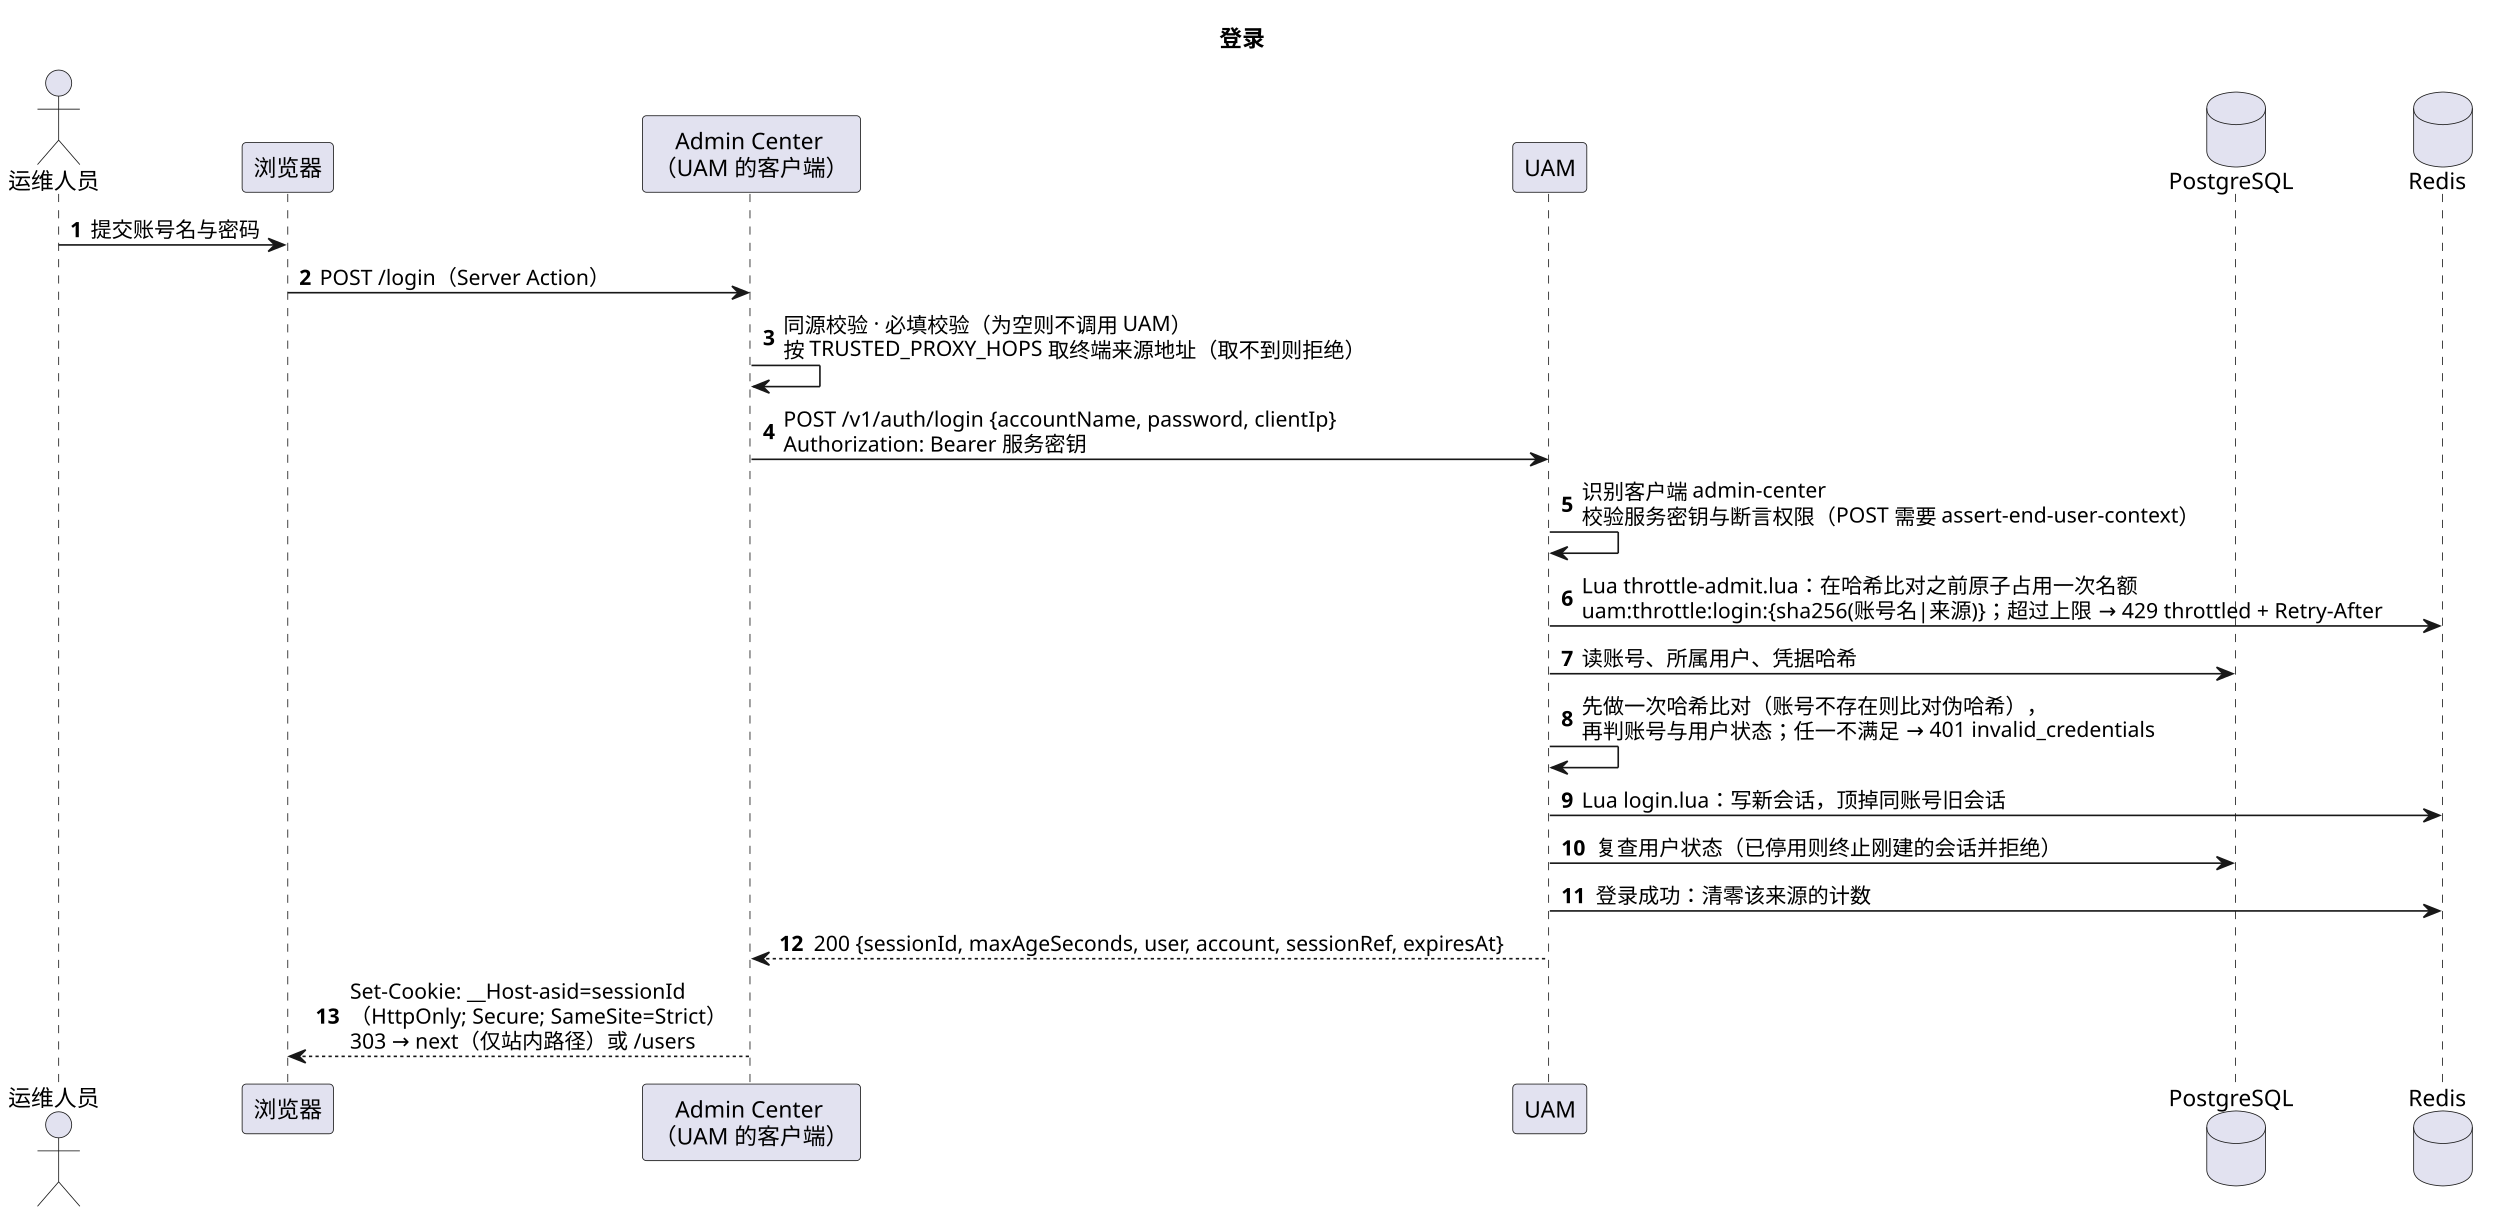
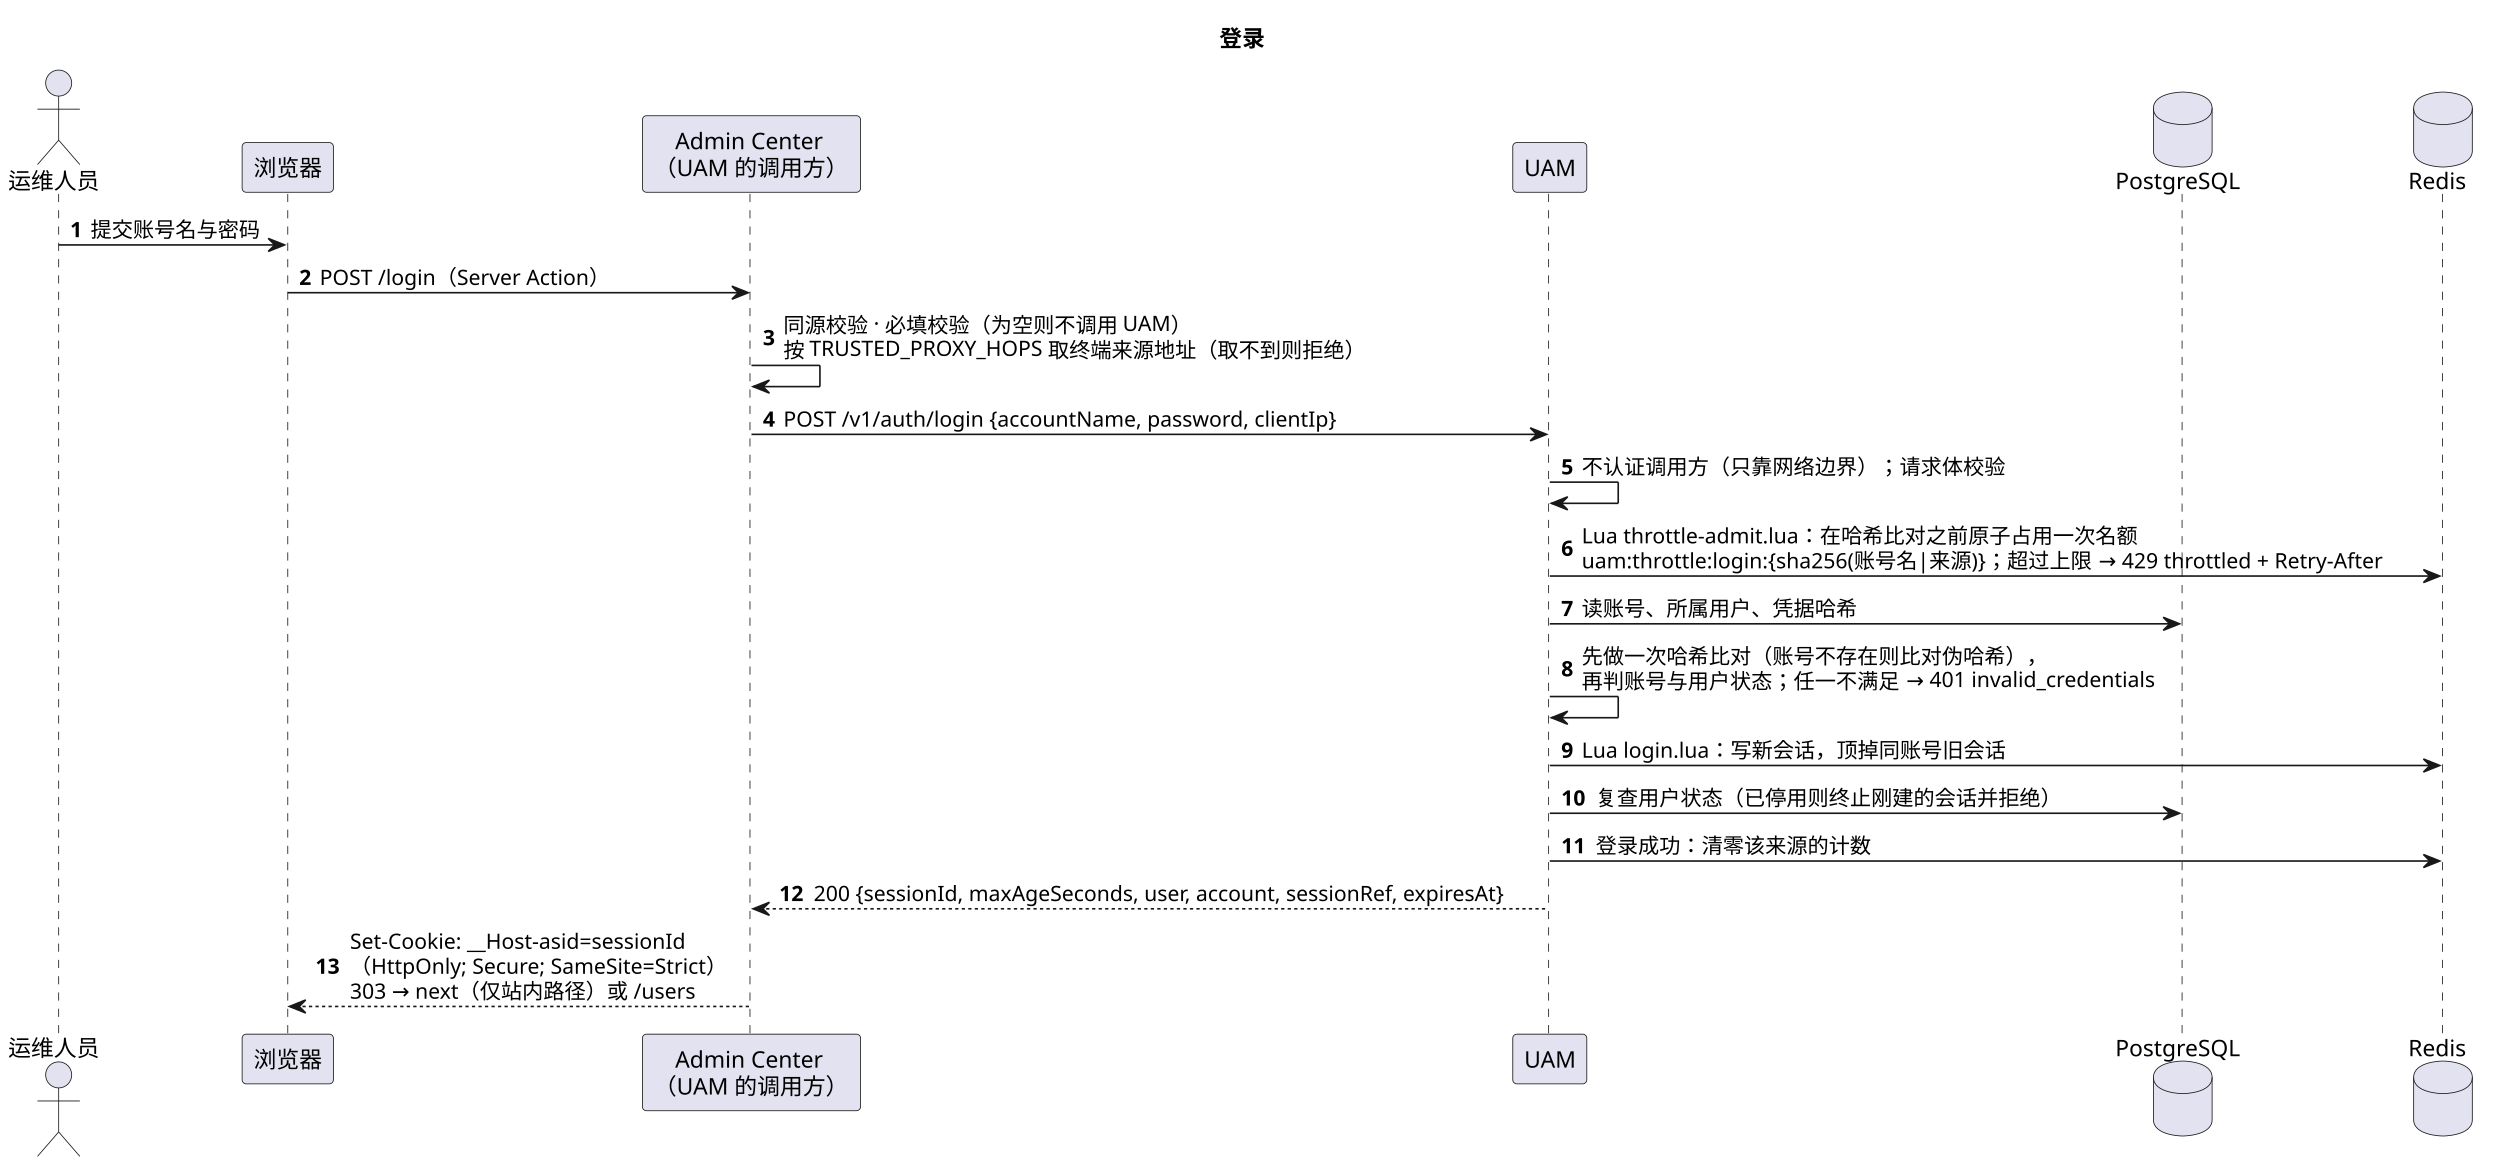
- <svg xmlns="http://www.w3.org/2000/svg" contentStyleType="text/css" data-diagram-type="SEQUENCE" height="747px" preserveAspectRatio="none" style="width:1534px;height:747px;background:#FFFFFF;" version="1.1" viewBox="0 0 1534 747" width="1534px" zoomAndPan="magnify">
+ <svg xmlns="http://www.w3.org/2000/svg" contentStyleType="text/css" data-diagram-type="SEQUENCE" height="716px" preserveAspectRatio="none" style="width:1534px;height:716px;background:#FFFFFF;" version="1.1" viewBox="0 0 1534 716" width="1534px" zoomAndPan="magnify">
  <defs />
  <g>
    <text fill="#000000" font-family="sans-serif" font-size="14" font-weight="bold" lengthAdjust="spacing" textLength="28" x="748.17" y="28.535">登录</text>
    <g>
-       <rect fill="#000000" fill-opacity="0" height="547.211" width="8" x="32" y="118.977" />
-       <line style="stroke:#181818;stroke-width:0.5;stroke-dasharray:5,5;" x1="36" x2="36" y1="118.977" y2="666.188" />
+       <rect fill="#000000" fill-opacity="0" height="516.59" width="8" x="32" y="118.977" />
+       <line style="stroke:#181818;stroke-width:0.5;stroke-dasharray:5,5;" x1="36" x2="36" y1="118.977" y2="635.566" />
    </g>
    <g>
-       <rect fill="#000000" fill-opacity="0" height="547.211" width="8" x="172.576" y="118.977" />
-       <line style="stroke:#181818;stroke-width:0.5;stroke-dasharray:5,5;" x1="176.576" x2="176.576" y1="118.977" y2="666.188" />
+       <rect fill="#000000" fill-opacity="0" height="516.59" width="8" x="172.576" y="118.977" />
+       <line style="stroke:#181818;stroke-width:0.5;stroke-dasharray:5,5;" x1="176.576" x2="176.576" y1="118.977" y2="635.566" />
    </g>
    <g>
-       <rect fill="#000000" fill-opacity="0" height="547.211" width="8" x="457.11" y="118.977" />
-       <line style="stroke:#181818;stroke-width:0.5;stroke-dasharray:5,5;" x1="460.186" x2="460.186" y1="118.977" y2="666.188" />
+       <rect fill="#000000" fill-opacity="0" height="516.59" width="8" x="457.11" y="118.977" />
+       <line style="stroke:#181818;stroke-width:0.5;stroke-dasharray:5,5;" x1="460.186" x2="460.186" y1="118.977" y2="635.566" />
    </g>
    <g>
-       <rect fill="#000000" fill-opacity="0" height="547.211" width="8" x="946.946" y="118.977" />
-       <line style="stroke:#181818;stroke-width:0.5;stroke-dasharray:5,5;" x1="950.237" x2="950.237" y1="118.977" y2="666.188" />
+       <rect fill="#000000" fill-opacity="0" height="516.59" width="8" x="946.946" y="118.977" />
+       <line style="stroke:#181818;stroke-width:0.5;stroke-dasharray:5,5;" x1="950.237" x2="950.237" y1="118.977" y2="635.566" />
    </g>
    <g>
-       <rect fill="#000000" fill-opacity="0" height="547.211" width="8" x="1368.08" y="118.977" />
-       <line style="stroke:#181818;stroke-width:0.5;stroke-dasharray:5,5;" x1="1371.655" x2="1371.655" y1="118.977" y2="666.188" />
+       <rect fill="#000000" fill-opacity="0" height="516.59" width="8" x="1335.351" y="118.977" />
+       <line style="stroke:#181818;stroke-width:0.5;stroke-dasharray:5,5;" x1="1338.926" x2="1338.926" y1="118.977" y2="635.566" />
    </g>
    <g>
-       <rect fill="#000000" fill-opacity="0" height="547.211" width="8" x="1495.016" y="118.977" />
-       <line style="stroke:#181818;stroke-width:0.5;stroke-dasharray:5,5;" x1="1498.692" x2="1498.692" y1="118.977" y2="666.188" />
+       <rect fill="#000000" fill-opacity="0" height="516.59" width="8" x="1495.016" y="118.977" />
+       <line style="stroke:#181818;stroke-width:0.5;stroke-dasharray:5,5;" x1="1498.692" x2="1498.692" y1="118.977" y2="635.566" />
    </g>
    <g class="participant participant-head" data-participant="O">
      <text fill="#000000" font-family="sans-serif" font-size="14" lengthAdjust="spacing" textLength="56" x="5" y="116.023">运维人员</text>
      <ellipse cx="36" cy="50.988" fill="#E2E2F0" rx="8" ry="8" style="stroke:#181818;stroke-width:0.5;" />
      <path d="M36,58.988 L36,85.988 M23,66.988 L49,66.988 M36,85.988 L23,100.988 M36,85.988 L49,100.988" fill="none" style="stroke:#181818;stroke-width:0.5;" />
    </g>
    <g class="participant participant-tail" data-participant="O">
-       <text fill="#000000" font-family="sans-serif" font-size="14" lengthAdjust="spacing" textLength="56" x="5" y="678.723">运维人员</text>
-       <ellipse cx="36" cy="690.176" fill="#E2E2F0" rx="8" ry="8" style="stroke:#181818;stroke-width:0.5;" />
-       <path d="M36,698.176 L36,725.176 M23,706.176 L49,706.176 M36,725.176 L23,740.176 M36,725.176 L49,740.176" fill="none" style="stroke:#181818;stroke-width:0.5;" />
+       <text fill="#000000" font-family="sans-serif" font-size="14" lengthAdjust="spacing" textLength="56" x="5" y="648.102">运维人员</text>
+       <ellipse cx="36" cy="659.555" fill="#E2E2F0" rx="8" ry="8" style="stroke:#181818;stroke-width:0.5;" />
+       <path d="M36,667.555 L36,694.555 M23,675.555 L49,675.555 M36,694.555 L23,709.555 M36,694.555 L49,709.555" fill="none" style="stroke:#181818;stroke-width:0.5;" />
    </g>
    <g class="participant participant-head" data-participant="B">
      <rect fill="#E2E2F0" height="30.488" rx="2.5" ry="2.5" style="stroke:#181818;stroke-width:0.5;" width="56" x="148.576" y="87.488" />
      <text fill="#000000" font-family="sans-serif" font-size="14" lengthAdjust="spacing" textLength="42" x="155.576" y="108.023">浏览器</text>
    </g>
    <g class="participant participant-tail" data-participant="B">
-       <rect fill="#E2E2F0" height="30.488" rx="2.5" ry="2.5" style="stroke:#181818;stroke-width:0.5;" width="56" x="148.576" y="665.188" />
-       <text fill="#000000" font-family="sans-serif" font-size="14" lengthAdjust="spacing" textLength="42" x="155.576" y="685.723">浏览器</text>
+       <rect fill="#E2E2F0" height="30.488" rx="2.5" ry="2.5" style="stroke:#181818;stroke-width:0.5;" width="56" x="148.576" y="634.566" />
+       <text fill="#000000" font-family="sans-serif" font-size="14" lengthAdjust="spacing" textLength="42" x="155.576" y="655.102">浏览器</text>
    </g>
    <g class="participant participant-head" data-participant="AC">
      <rect fill="#E2E2F0" height="46.977" rx="2.5" ry="2.5" style="stroke:#181818;stroke-width:0.5;" width="133.848" x="394.186" y="71" />
      <text fill="#000000" font-family="sans-serif" font-size="14" lengthAdjust="spacing" textLength="93.645" x="414.287" y="91.535">Admin Center</text>
-       <text fill="#000000" font-family="sans-serif" font-size="14" lengthAdjust="spacing" textLength="119.848" x="401.186" y="108.023">（UAM 的客户端）</text>
+       <text fill="#000000" font-family="sans-serif" font-size="14" lengthAdjust="spacing" textLength="119.848" x="401.186" y="108.023">（UAM 的调用方）</text>
    </g>
    <g class="participant participant-tail" data-participant="AC">
-       <rect fill="#E2E2F0" height="46.977" rx="2.5" ry="2.5" style="stroke:#181818;stroke-width:0.5;" width="133.848" x="394.186" y="665.188" />
-       <text fill="#000000" font-family="sans-serif" font-size="14" lengthAdjust="spacing" textLength="93.645" x="414.287" y="685.723">Admin Center</text>
-       <text fill="#000000" font-family="sans-serif" font-size="14" lengthAdjust="spacing" textLength="119.848" x="401.186" y="702.211">（UAM 的客户端）</text>
+       <rect fill="#E2E2F0" height="46.977" rx="2.5" ry="2.5" style="stroke:#181818;stroke-width:0.5;" width="133.848" x="394.186" y="634.566" />
+       <text fill="#000000" font-family="sans-serif" font-size="14" lengthAdjust="spacing" textLength="93.645" x="414.287" y="655.102">Admin Center</text>
+       <text fill="#000000" font-family="sans-serif" font-size="14" lengthAdjust="spacing" textLength="119.848" x="401.186" y="671.59">（UAM 的调用方）</text>
    </g>
    <g class="participant participant-head" data-participant="U">
      <rect fill="#E2E2F0" height="30.488" rx="2.5" ry="2.5" style="stroke:#181818;stroke-width:0.5;" width="45.418" x="928.237" y="87.488" />
      <text fill="#000000" font-family="sans-serif" font-size="14" lengthAdjust="spacing" textLength="31.418" x="935.237" y="108.023">UAM</text>
    </g>
    <g class="participant participant-tail" data-participant="U">
-       <rect fill="#E2E2F0" height="30.488" rx="2.5" ry="2.5" style="stroke:#181818;stroke-width:0.5;" width="45.418" x="928.237" y="665.188" />
-       <text fill="#000000" font-family="sans-serif" font-size="14" lengthAdjust="spacing" textLength="31.418" x="935.237" y="685.723">UAM</text>
+       <rect fill="#E2E2F0" height="30.488" rx="2.5" ry="2.5" style="stroke:#181818;stroke-width:0.5;" width="45.418" x="928.237" y="634.566" />
+       <text fill="#000000" font-family="sans-serif" font-size="14" lengthAdjust="spacing" textLength="31.418" x="935.237" y="655.102">UAM</text>
    </g>
    <g class="participant participant-head" data-participant="P">
-       <text fill="#000000" font-family="sans-serif" font-size="14" lengthAdjust="spacing" textLength="76.85" x="1330.655" y="116.023">PostgreSQL</text>
-       <path d="M1354.08,66.488 C1354.08,56.488 1372.08,56.488 1372.08,56.488 C1372.08,56.488 1390.08,56.488 1390.08,66.488 L1390.08,92.488 C1390.08,102.488 1372.08,102.488 1372.08,102.488 C1372.08,102.488 1354.08,102.488 1354.08,92.488 L1354.08,66.488" fill="#E2E2F0" style="stroke:#181818;stroke-width:0.5;" />
-       <path d="M1354.08,66.488 C1354.08,76.488 1372.08,76.488 1372.08,76.488 C1372.08,76.488 1390.08,76.488 1390.08,66.488" fill="none" style="stroke:#181818;stroke-width:0.5;" />
+       <text fill="#000000" font-family="sans-serif" font-size="14" lengthAdjust="spacing" textLength="76.85" x="1297.926" y="116.023">PostgreSQL</text>
+       <path d="M1321.351,66.488 C1321.351,56.488 1339.351,56.488 1339.351,56.488 C1339.351,56.488 1357.351,56.488 1357.351,66.488 L1357.351,92.488 C1357.351,102.488 1339.351,102.488 1339.351,102.488 C1339.351,102.488 1321.351,102.488 1321.351,92.488 L1321.351,66.488" fill="#E2E2F0" style="stroke:#181818;stroke-width:0.5;" />
+       <path d="M1321.351,66.488 C1321.351,76.488 1339.351,76.488 1339.351,76.488 C1339.351,76.488 1357.351,76.488 1357.351,66.488" fill="none" style="stroke:#181818;stroke-width:0.5;" />
    </g>
    <g class="participant participant-tail" data-participant="P">
-       <text fill="#000000" font-family="sans-serif" font-size="14" lengthAdjust="spacing" textLength="76.85" x="1330.655" y="678.723">PostgreSQL</text>
-       <path d="M1354.08,691.676 C1354.08,681.676 1372.08,681.676 1372.08,681.676 C1372.08,681.676 1390.08,681.676 1390.08,691.676 L1390.08,717.676 C1390.08,727.676 1372.08,727.676 1372.08,727.676 C1372.08,727.676 1354.08,727.676 1354.08,717.676 L1354.08,691.676" fill="#E2E2F0" style="stroke:#181818;stroke-width:0.5;" />
-       <path d="M1354.08,691.676 C1354.08,701.676 1372.08,701.676 1372.08,701.676 C1372.08,701.676 1390.08,701.676 1390.08,691.676" fill="none" style="stroke:#181818;stroke-width:0.5;" />
+       <text fill="#000000" font-family="sans-serif" font-size="14" lengthAdjust="spacing" textLength="76.85" x="1297.926" y="648.102">PostgreSQL</text>
+       <path d="M1321.351,661.055 C1321.351,651.055 1339.351,651.055 1339.351,651.055 C1339.351,651.055 1357.351,651.055 1357.351,661.055 L1357.351,687.055 C1357.351,697.055 1339.351,697.055 1339.351,697.055 C1339.351,697.055 1321.351,697.055 1321.351,687.055 L1321.351,661.055" fill="#E2E2F0" style="stroke:#181818;stroke-width:0.5;" />
+       <path d="M1321.351,661.055 C1321.351,671.055 1339.351,671.055 1339.351,671.055 C1339.351,671.055 1357.351,671.055 1357.351,661.055" fill="none" style="stroke:#181818;stroke-width:0.5;" />
    </g>
    <g class="participant participant-head" data-participant="R">
      <text fill="#000000" font-family="sans-serif" font-size="14" lengthAdjust="spacing" textLength="36.648" x="1477.692" y="116.023">Redis</text>
      <path d="M1481.016,66.488 C1481.016,56.488 1499.016,56.488 1499.016,56.488 C1499.016,56.488 1517.016,56.488 1517.016,66.488 L1517.016,92.488 C1517.016,102.488 1499.016,102.488 1499.016,102.488 C1499.016,102.488 1481.016,102.488 1481.016,92.488 L1481.016,66.488" fill="#E2E2F0" style="stroke:#181818;stroke-width:0.5;" />
      <path d="M1481.016,66.488 C1481.016,76.488 1499.016,76.488 1499.016,76.488 C1499.016,76.488 1517.016,76.488 1517.016,66.488" fill="none" style="stroke:#181818;stroke-width:0.5;" />
    </g>
    <g class="participant participant-tail" data-participant="R">
-       <text fill="#000000" font-family="sans-serif" font-size="14" lengthAdjust="spacing" textLength="36.648" x="1477.692" y="678.723">Redis</text>
-       <path d="M1481.016,691.676 C1481.016,681.676 1499.016,681.676 1499.016,681.676 C1499.016,681.676 1517.016,681.676 1517.016,691.676 L1517.016,717.676 C1517.016,727.676 1499.016,727.676 1499.016,727.676 C1499.016,727.676 1481.016,727.676 1481.016,717.676 L1481.016,691.676" fill="#E2E2F0" style="stroke:#181818;stroke-width:0.5;" />
-       <path d="M1481.016,691.676 C1481.016,701.676 1499.016,701.676 1499.016,701.676 C1499.016,701.676 1517.016,701.676 1517.016,691.676" fill="none" style="stroke:#181818;stroke-width:0.5;" />
+       <text fill="#000000" font-family="sans-serif" font-size="14" lengthAdjust="spacing" textLength="36.648" x="1477.692" y="648.102">Redis</text>
+       <path d="M1481.016,661.055 C1481.016,651.055 1499.016,651.055 1499.016,651.055 C1499.016,651.055 1517.016,651.055 1517.016,661.055 L1517.016,687.055 C1517.016,697.055 1499.016,697.055 1499.016,697.055 C1499.016,697.055 1481.016,697.055 1481.016,687.055 L1481.016,661.055" fill="#E2E2F0" style="stroke:#181818;stroke-width:0.5;" />
+       <path d="M1481.016,661.055 C1481.016,671.055 1499.016,671.055 1499.016,671.055 C1499.016,671.055 1517.016,671.055 1517.016,661.055" fill="none" style="stroke:#181818;stroke-width:0.5;" />
    </g>
    <g class="message" data-participant-1="O" data-participant-2="B">
      <polygon fill="#181818" points="164.576,146.287,174.576,150.287,164.576,154.287,168.576,150.287" style="stroke:#181818;stroke-width:1;" />
      <line style="stroke:#181818;stroke-width:1;" x1="36" x2="170.576" y1="150.287" y2="150.287" />
      <text fill="#000000" font-family="sans-serif" font-size="13" font-weight="bold" lengthAdjust="spacing" textLength="8.576" x="43" y="145.545">1</text>
      <text fill="#000000" font-family="sans-serif" font-size="13" lengthAdjust="spacing" textLength="104" x="55.576" y="145.545">提交账号名与密码</text>
    </g>
    <g class="message" data-participant-1="B" data-participant-2="AC">
      <polygon fill="#181818" points="449.11,175.598,459.11,179.598,449.11,183.598,453.11,179.598" style="stroke:#181818;stroke-width:1;" />
      <line style="stroke:#181818;stroke-width:1;" x1="176.576" x2="455.11" y1="179.598" y2="179.598" />
      <text fill="#000000" font-family="sans-serif" font-size="13" font-weight="bold" lengthAdjust="spacing" textLength="8.576" x="183.576" y="174.856">2</text>
      <text fill="#000000" font-family="sans-serif" font-size="13" lengthAdjust="spacing" textLength="184.38" x="196.151" y="174.856">POST /login（Server Action）</text>
    </g>
    <g class="message" data-participant-1="AC" data-participant-2="AC">
      <line style="stroke:#181818;stroke-width:1;" x1="461.11" x2="503.11" y1="224.219" y2="224.219" />
      <line style="stroke:#181818;stroke-width:1;" x1="503.11" x2="503.11" y1="224.219" y2="237.219" />
      <line style="stroke:#181818;stroke-width:1;" x1="462.11" x2="503.11" y1="237.219" y2="237.219" />
      <polygon fill="#181818" points="472.11,233.219,462.11,237.219,472.11,241.219,468.11,237.219" style="stroke:#181818;stroke-width:1;" />
      <text fill="#000000" font-family="sans-serif" font-size="13" font-weight="bold" lengthAdjust="spacing" textLength="8.576" x="468.11" y="211.821">3</text>
      <text fill="#000000" font-family="sans-serif" font-size="13" lengthAdjust="spacing" textLength="253.627" x="480.685" y="204.166">同源校验 · 必填校验（为空则不调用 UAM）</text>
      <text fill="#000000" font-family="sans-serif" font-size="13" lengthAdjust="spacing" textLength="362.261" x="480.685" y="219.477">按 TRUSTED_PROXY_HOPS 取终端来源地址（取不到则拒绝）</text>
    </g>
    <g class="message" data-participant-1="AC" data-participant-2="U">
-       <polygon fill="#181818" points="938.946,277.84,948.946,281.84,938.946,285.84,942.946,281.84" style="stroke:#181818;stroke-width:1;" />
-       <line style="stroke:#181818;stroke-width:1;" x1="461.11" x2="944.946" y1="281.84" y2="281.84" />
-       <text fill="#000000" font-family="sans-serif" font-size="13" font-weight="bold" lengthAdjust="spacing" textLength="8.576" x="468.11" y="269.442">4</text>
+       <polygon fill="#181818" points="938.946,262.529,948.946,266.529,938.946,270.529,942.946,266.529" style="stroke:#181818;stroke-width:1;" />
+       <line style="stroke:#181818;stroke-width:1;" x1="461.11" x2="944.946" y1="266.529" y2="266.529" />
+       <text fill="#000000" font-family="sans-serif" font-size="13" font-weight="bold" lengthAdjust="spacing" textLength="8.576" x="468.11" y="261.787">4</text>
      <text fill="#000000" font-family="sans-serif" font-size="13" lengthAdjust="spacing" textLength="352.93" x="480.685" y="261.787">POST /v1/auth/login {accountName, password, clientIp}</text>
-       <text fill="#000000" font-family="sans-serif" font-size="13" lengthAdjust="spacing" textLength="190.455" x="480.685" y="277.098">Authorization: Bearer 服务密钥</text>
    </g>
    <g class="message" data-participant-1="U" data-participant-2="U">
-       <line style="stroke:#181818;stroke-width:1;" x1="950.946" x2="992.946" y1="326.461" y2="326.461" />
-       <line style="stroke:#181818;stroke-width:1;" x1="992.946" x2="992.946" y1="326.461" y2="339.461" />
-       <line style="stroke:#181818;stroke-width:1;" x1="951.946" x2="992.946" y1="339.461" y2="339.461" />
-       <polygon fill="#181818" points="961.946,335.461,951.946,339.461,961.946,343.461,957.946,339.461" style="stroke:#181818;stroke-width:1;" />
-       <text fill="#000000" font-family="sans-serif" font-size="13" font-weight="bold" lengthAdjust="spacing" textLength="8.576" x="957.946" y="314.063">5</text>
-       <text fill="#000000" font-family="sans-serif" font-size="13" lengthAdjust="spacing" textLength="155.352" x="970.522" y="306.408">识别客户端 admin-center</text>
-       <text fill="#000000" font-family="sans-serif" font-size="13" lengthAdjust="spacing" textLength="394.558" x="970.522" y="321.719">校验服务密钥与断言权限（POST 需要 assert-end-user-context）</text>
+       <line style="stroke:#181818;stroke-width:1;" x1="950.946" x2="992.946" y1="295.84" y2="295.84" />
+       <line style="stroke:#181818;stroke-width:1;" x1="992.946" x2="992.946" y1="295.84" y2="308.84" />
+       <line style="stroke:#181818;stroke-width:1;" x1="951.946" x2="992.946" y1="308.84" y2="308.84" />
+       <polygon fill="#181818" points="961.946,304.84,951.946,308.84,961.946,312.84,957.946,308.84" style="stroke:#181818;stroke-width:1;" />
+       <text fill="#000000" font-family="sans-serif" font-size="13" font-weight="bold" lengthAdjust="spacing" textLength="8.576" x="957.946" y="291.098">5</text>
+       <text fill="#000000" font-family="sans-serif" font-size="13" lengthAdjust="spacing" textLength="260" x="970.522" y="291.098">不认证调用方（只靠网络边界）；请求体校验</text>
    </g>
    <g class="message" data-participant-1="U" data-participant-2="R">
-       <polygon fill="#181818" points="1487.016,380.082,1497.016,384.082,1487.016,388.082,1491.016,384.082" style="stroke:#181818;stroke-width:1;" />
-       <line style="stroke:#181818;stroke-width:1;" x1="950.946" x2="1493.016" y1="384.082" y2="384.082" />
-       <text fill="#000000" font-family="sans-serif" font-size="13" font-weight="bold" lengthAdjust="spacing" textLength="8.576" x="957.946" y="371.685">6</text>
-       <text fill="#000000" font-family="sans-serif" font-size="13" lengthAdjust="spacing" textLength="348.01" x="970.522" y="364.029">Lua throttle-admit.lua：在哈希比对之前原子占用一次名额</text>
-       <text fill="#000000" font-family="sans-serif" font-size="13" lengthAdjust="spacing" textLength="511.494" x="970.522" y="379.34">uam:throttle:login:{sha256(账号名|来源)}；超过上限 → 429 throttled + Retry-After</text>
+       <polygon fill="#181818" points="1487.016,349.461,1497.016,353.461,1487.016,357.461,1491.016,353.461" style="stroke:#181818;stroke-width:1;" />
+       <line style="stroke:#181818;stroke-width:1;" x1="950.946" x2="1493.016" y1="353.461" y2="353.461" />
+       <text fill="#000000" font-family="sans-serif" font-size="13" font-weight="bold" lengthAdjust="spacing" textLength="8.576" x="957.946" y="341.063">6</text>
+       <text fill="#000000" font-family="sans-serif" font-size="13" lengthAdjust="spacing" textLength="348.01" x="970.522" y="333.408">Lua throttle-admit.lua：在哈希比对之前原子占用一次名额</text>
+       <text fill="#000000" font-family="sans-serif" font-size="13" lengthAdjust="spacing" textLength="511.494" x="970.522" y="348.719">uam:throttle:login:{sha256(账号名|来源)}；超过上限 → 429 throttled + Retry-After</text>
    </g>
    <g class="message" data-participant-1="U" data-participant-2="P">
-       <polygon fill="#181818" points="1360.08,409.393,1370.08,413.393,1360.08,417.393,1364.08,413.393" style="stroke:#181818;stroke-width:1;" />
-       <line style="stroke:#181818;stroke-width:1;" x1="950.946" x2="1366.08" y1="413.393" y2="413.393" />
-       <text fill="#000000" font-family="sans-serif" font-size="13" font-weight="bold" lengthAdjust="spacing" textLength="8.576" x="957.946" y="408.65">7</text>
-       <text fill="#000000" font-family="sans-serif" font-size="13" lengthAdjust="spacing" textLength="169" x="970.522" y="408.65">读账号、所属用户、凭据哈希</text>
+       <polygon fill="#181818" points="1327.351,378.772,1337.351,382.772,1327.351,386.772,1331.351,382.772" style="stroke:#181818;stroke-width:1;" />
+       <line style="stroke:#181818;stroke-width:1;" x1="950.946" x2="1333.351" y1="382.772" y2="382.772" />
+       <text fill="#000000" font-family="sans-serif" font-size="13" font-weight="bold" lengthAdjust="spacing" textLength="8.576" x="957.946" y="378.029">7</text>
+       <text fill="#000000" font-family="sans-serif" font-size="13" lengthAdjust="spacing" textLength="169" x="970.522" y="378.029">读账号、所属用户、凭据哈希</text>
    </g>
    <g class="message" data-participant-1="U" data-participant-2="U">
-       <line style="stroke:#181818;stroke-width:1;" x1="950.946" x2="992.946" y1="458.014" y2="458.014" />
-       <line style="stroke:#181818;stroke-width:1;" x1="992.946" x2="992.946" y1="458.014" y2="471.014" />
-       <line style="stroke:#181818;stroke-width:1;" x1="951.946" x2="992.946" y1="471.014" y2="471.014" />
-       <polygon fill="#181818" points="961.946,467.014,951.946,471.014,961.946,475.014,957.946,471.014" style="stroke:#181818;stroke-width:1;" />
-       <text fill="#000000" font-family="sans-serif" font-size="13" font-weight="bold" lengthAdjust="spacing" textLength="8.576" x="957.946" y="445.616">8</text>
-       <text fill="#000000" font-family="sans-serif" font-size="13" lengthAdjust="spacing" textLength="286" x="970.522" y="437.961">先做一次哈希比对（账号不存在则比对伪哈希），</text>
-       <text fill="#000000" font-family="sans-serif" font-size="13" lengthAdjust="spacing" textLength="361.829" x="970.522" y="453.272">再判账号与用户状态；任一不满足 → 401 invalid_credentials</text>
+       <line style="stroke:#181818;stroke-width:1;" x1="950.946" x2="992.946" y1="427.393" y2="427.393" />
+       <line style="stroke:#181818;stroke-width:1;" x1="992.946" x2="992.946" y1="427.393" y2="440.393" />
+       <line style="stroke:#181818;stroke-width:1;" x1="951.946" x2="992.946" y1="440.393" y2="440.393" />
+       <polygon fill="#181818" points="961.946,436.393,951.946,440.393,961.946,444.393,957.946,440.393" style="stroke:#181818;stroke-width:1;" />
+       <text fill="#000000" font-family="sans-serif" font-size="13" font-weight="bold" lengthAdjust="spacing" textLength="8.576" x="957.946" y="414.995">8</text>
+       <text fill="#000000" font-family="sans-serif" font-size="13" lengthAdjust="spacing" textLength="286" x="970.522" y="407.34">先做一次哈希比对（账号不存在则比对伪哈希），</text>
+       <text fill="#000000" font-family="sans-serif" font-size="13" lengthAdjust="spacing" textLength="361.829" x="970.522" y="422.65">再判账号与用户状态；任一不满足 → 401 invalid_credentials</text>
    </g>
    <g class="message" data-participant-1="U" data-participant-2="R">
-       <polygon fill="#181818" points="1487.016,496.324,1497.016,500.324,1487.016,504.324,1491.016,500.324" style="stroke:#181818;stroke-width:1;" />
-       <line style="stroke:#181818;stroke-width:1;" x1="950.946" x2="1493.016" y1="500.324" y2="500.324" />
-       <text fill="#000000" font-family="sans-serif" font-size="13" font-weight="bold" lengthAdjust="spacing" textLength="8.576" x="957.946" y="495.582">9</text>
-       <text fill="#000000" font-family="sans-serif" font-size="13" lengthAdjust="spacing" textLength="263.085" x="970.522" y="495.582">Lua login.lua：写新会话，顶掉同账号旧会话</text>
+       <polygon fill="#181818" points="1487.016,465.703,1497.016,469.703,1487.016,473.703,1491.016,469.703" style="stroke:#181818;stroke-width:1;" />
+       <line style="stroke:#181818;stroke-width:1;" x1="950.946" x2="1493.016" y1="469.703" y2="469.703" />
+       <text fill="#000000" font-family="sans-serif" font-size="13" font-weight="bold" lengthAdjust="spacing" textLength="8.576" x="957.946" y="464.961">9</text>
+       <text fill="#000000" font-family="sans-serif" font-size="13" lengthAdjust="spacing" textLength="263.085" x="970.522" y="464.961">Lua login.lua：写新会话，顶掉同账号旧会话</text>
    </g>
    <g class="message" data-participant-1="U" data-participant-2="P">
-       <polygon fill="#181818" points="1360.08,525.635,1370.08,529.635,1360.08,533.635,1364.08,529.635" style="stroke:#181818;stroke-width:1;" />
-       <line style="stroke:#181818;stroke-width:1;" x1="950.946" x2="1366.08" y1="529.635" y2="529.635" />
-       <text fill="#000000" font-family="sans-serif" font-size="13" font-weight="bold" lengthAdjust="spacing" textLength="17.151" x="957.946" y="524.893">10</text>
-       <text fill="#000000" font-family="sans-serif" font-size="13" lengthAdjust="spacing" textLength="286" x="979.098" y="524.893">复查用户状态（已停用则终止刚建的会话并拒绝）</text>
+       <polygon fill="#181818" points="1327.351,495.014,1337.351,499.014,1327.351,503.014,1331.351,499.014" style="stroke:#181818;stroke-width:1;" />
+       <line style="stroke:#181818;stroke-width:1;" x1="950.946" x2="1333.351" y1="499.014" y2="499.014" />
+       <text fill="#000000" font-family="sans-serif" font-size="13" font-weight="bold" lengthAdjust="spacing" textLength="17.151" x="957.946" y="494.272">10</text>
+       <text fill="#000000" font-family="sans-serif" font-size="13" lengthAdjust="spacing" textLength="286" x="979.098" y="494.272">复查用户状态（已停用则终止刚建的会话并拒绝）</text>
    </g>
    <g class="message" data-participant-1="U" data-participant-2="R">
-       <polygon fill="#181818" points="1487.016,554.945,1497.016,558.945,1487.016,562.945,1491.016,558.945" style="stroke:#181818;stroke-width:1;" />
-       <line style="stroke:#181818;stroke-width:1;" x1="950.946" x2="1493.016" y1="558.945" y2="558.945" />
-       <text fill="#000000" font-family="sans-serif" font-size="13" font-weight="bold" lengthAdjust="spacing" textLength="17.151" x="957.946" y="554.203">11</text>
-       <text fill="#000000" font-family="sans-serif" font-size="13" lengthAdjust="spacing" textLength="169" x="979.098" y="554.203">登录成功：清零该来源的计数</text>
+       <polygon fill="#181818" points="1487.016,524.324,1497.016,528.324,1487.016,532.324,1491.016,528.324" style="stroke:#181818;stroke-width:1;" />
+       <line style="stroke:#181818;stroke-width:1;" x1="950.946" x2="1493.016" y1="528.324" y2="528.324" />
+       <text fill="#000000" font-family="sans-serif" font-size="13" font-weight="bold" lengthAdjust="spacing" textLength="17.151" x="957.946" y="523.582">11</text>
+       <text fill="#000000" font-family="sans-serif" font-size="13" lengthAdjust="spacing" textLength="169" x="979.098" y="523.582">登录成功：清零该来源的计数</text>
    </g>
    <g class="message" data-participant-1="U" data-participant-2="AC">
-       <polygon fill="#181818" points="472.11,584.256,462.11,588.256,472.11,592.256,468.11,588.256" style="stroke:#181818;stroke-width:1;" />
-       <line style="stroke:#181818;stroke-width:1;stroke-dasharray:2,2;" x1="466.11" x2="949.946" y1="588.256" y2="588.256" />
-       <text fill="#000000" font-family="sans-serif" font-size="13" font-weight="bold" lengthAdjust="spacing" textLength="17.151" x="478.11" y="583.514">12</text>
-       <text fill="#000000" font-family="sans-serif" font-size="13" lengthAdjust="spacing" textLength="444.685" x="499.261" y="583.514">200 {sessionId, maxAgeSeconds, user, account, sessionRef, expiresAt}</text>
+       <polygon fill="#181818" points="472.11,553.635,462.11,557.635,472.11,561.635,468.11,557.635" style="stroke:#181818;stroke-width:1;" />
+       <line style="stroke:#181818;stroke-width:1;stroke-dasharray:2,2;" x1="466.11" x2="949.946" y1="557.635" y2="557.635" />
+       <text fill="#000000" font-family="sans-serif" font-size="13" font-weight="bold" lengthAdjust="spacing" textLength="17.151" x="478.11" y="552.893">12</text>
+       <text fill="#000000" font-family="sans-serif" font-size="13" lengthAdjust="spacing" textLength="444.685" x="499.261" y="552.893">200 {sessionId, maxAgeSeconds, user, account, sessionRef, expiresAt}</text>
    </g>
    <g class="message" data-participant-1="AC" data-participant-2="B">
-       <polygon fill="#181818" points="187.576,644.188,177.576,648.188,187.576,652.188,183.576,648.188" style="stroke:#181818;stroke-width:1;" />
-       <line style="stroke:#181818;stroke-width:1;stroke-dasharray:2,2;" x1="181.576" x2="460.11" y1="648.188" y2="648.188" />
-       <text fill="#000000" font-family="sans-serif" font-size="13" font-weight="bold" lengthAdjust="spacing" textLength="17.151" x="193.576" y="628.135">13</text>
-       <text fill="#000000" font-family="sans-serif" font-size="13" lengthAdjust="spacing" textLength="222.911" x="214.727" y="612.824">Set-Cookie: __Host-asid=sessionId</text>
-       <text fill="#000000" font-family="sans-serif" font-size="13" lengthAdjust="spacing" textLength="239.383" x="214.727" y="628.135">（HttpOnly; Secure; SameSite=Strict）</text>
-       <text fill="#000000" font-family="sans-serif" font-size="13" lengthAdjust="spacing" textLength="222.847" x="214.727" y="643.445">303 → next（仅站内路径）或 /users</text>
+       <polygon fill="#181818" points="187.576,613.566,177.576,617.566,187.576,621.566,183.576,617.566" style="stroke:#181818;stroke-width:1;" />
+       <line style="stroke:#181818;stroke-width:1;stroke-dasharray:2,2;" x1="181.576" x2="460.11" y1="617.566" y2="617.566" />
+       <text fill="#000000" font-family="sans-serif" font-size="13" font-weight="bold" lengthAdjust="spacing" textLength="17.151" x="193.576" y="597.514">13</text>
+       <text fill="#000000" font-family="sans-serif" font-size="13" lengthAdjust="spacing" textLength="222.911" x="214.727" y="582.203">Set-Cookie: __Host-asid=sessionId</text>
+       <text fill="#000000" font-family="sans-serif" font-size="13" lengthAdjust="spacing" textLength="239.383" x="214.727" y="597.514">（HttpOnly; Secure; SameSite=Strict）</text>
+       <text fill="#000000" font-family="sans-serif" font-size="13" lengthAdjust="spacing" textLength="222.847" x="214.727" y="612.824">303 → next（仅站内路径）或 /users</text>
    </g>
  </g>
</svg>
